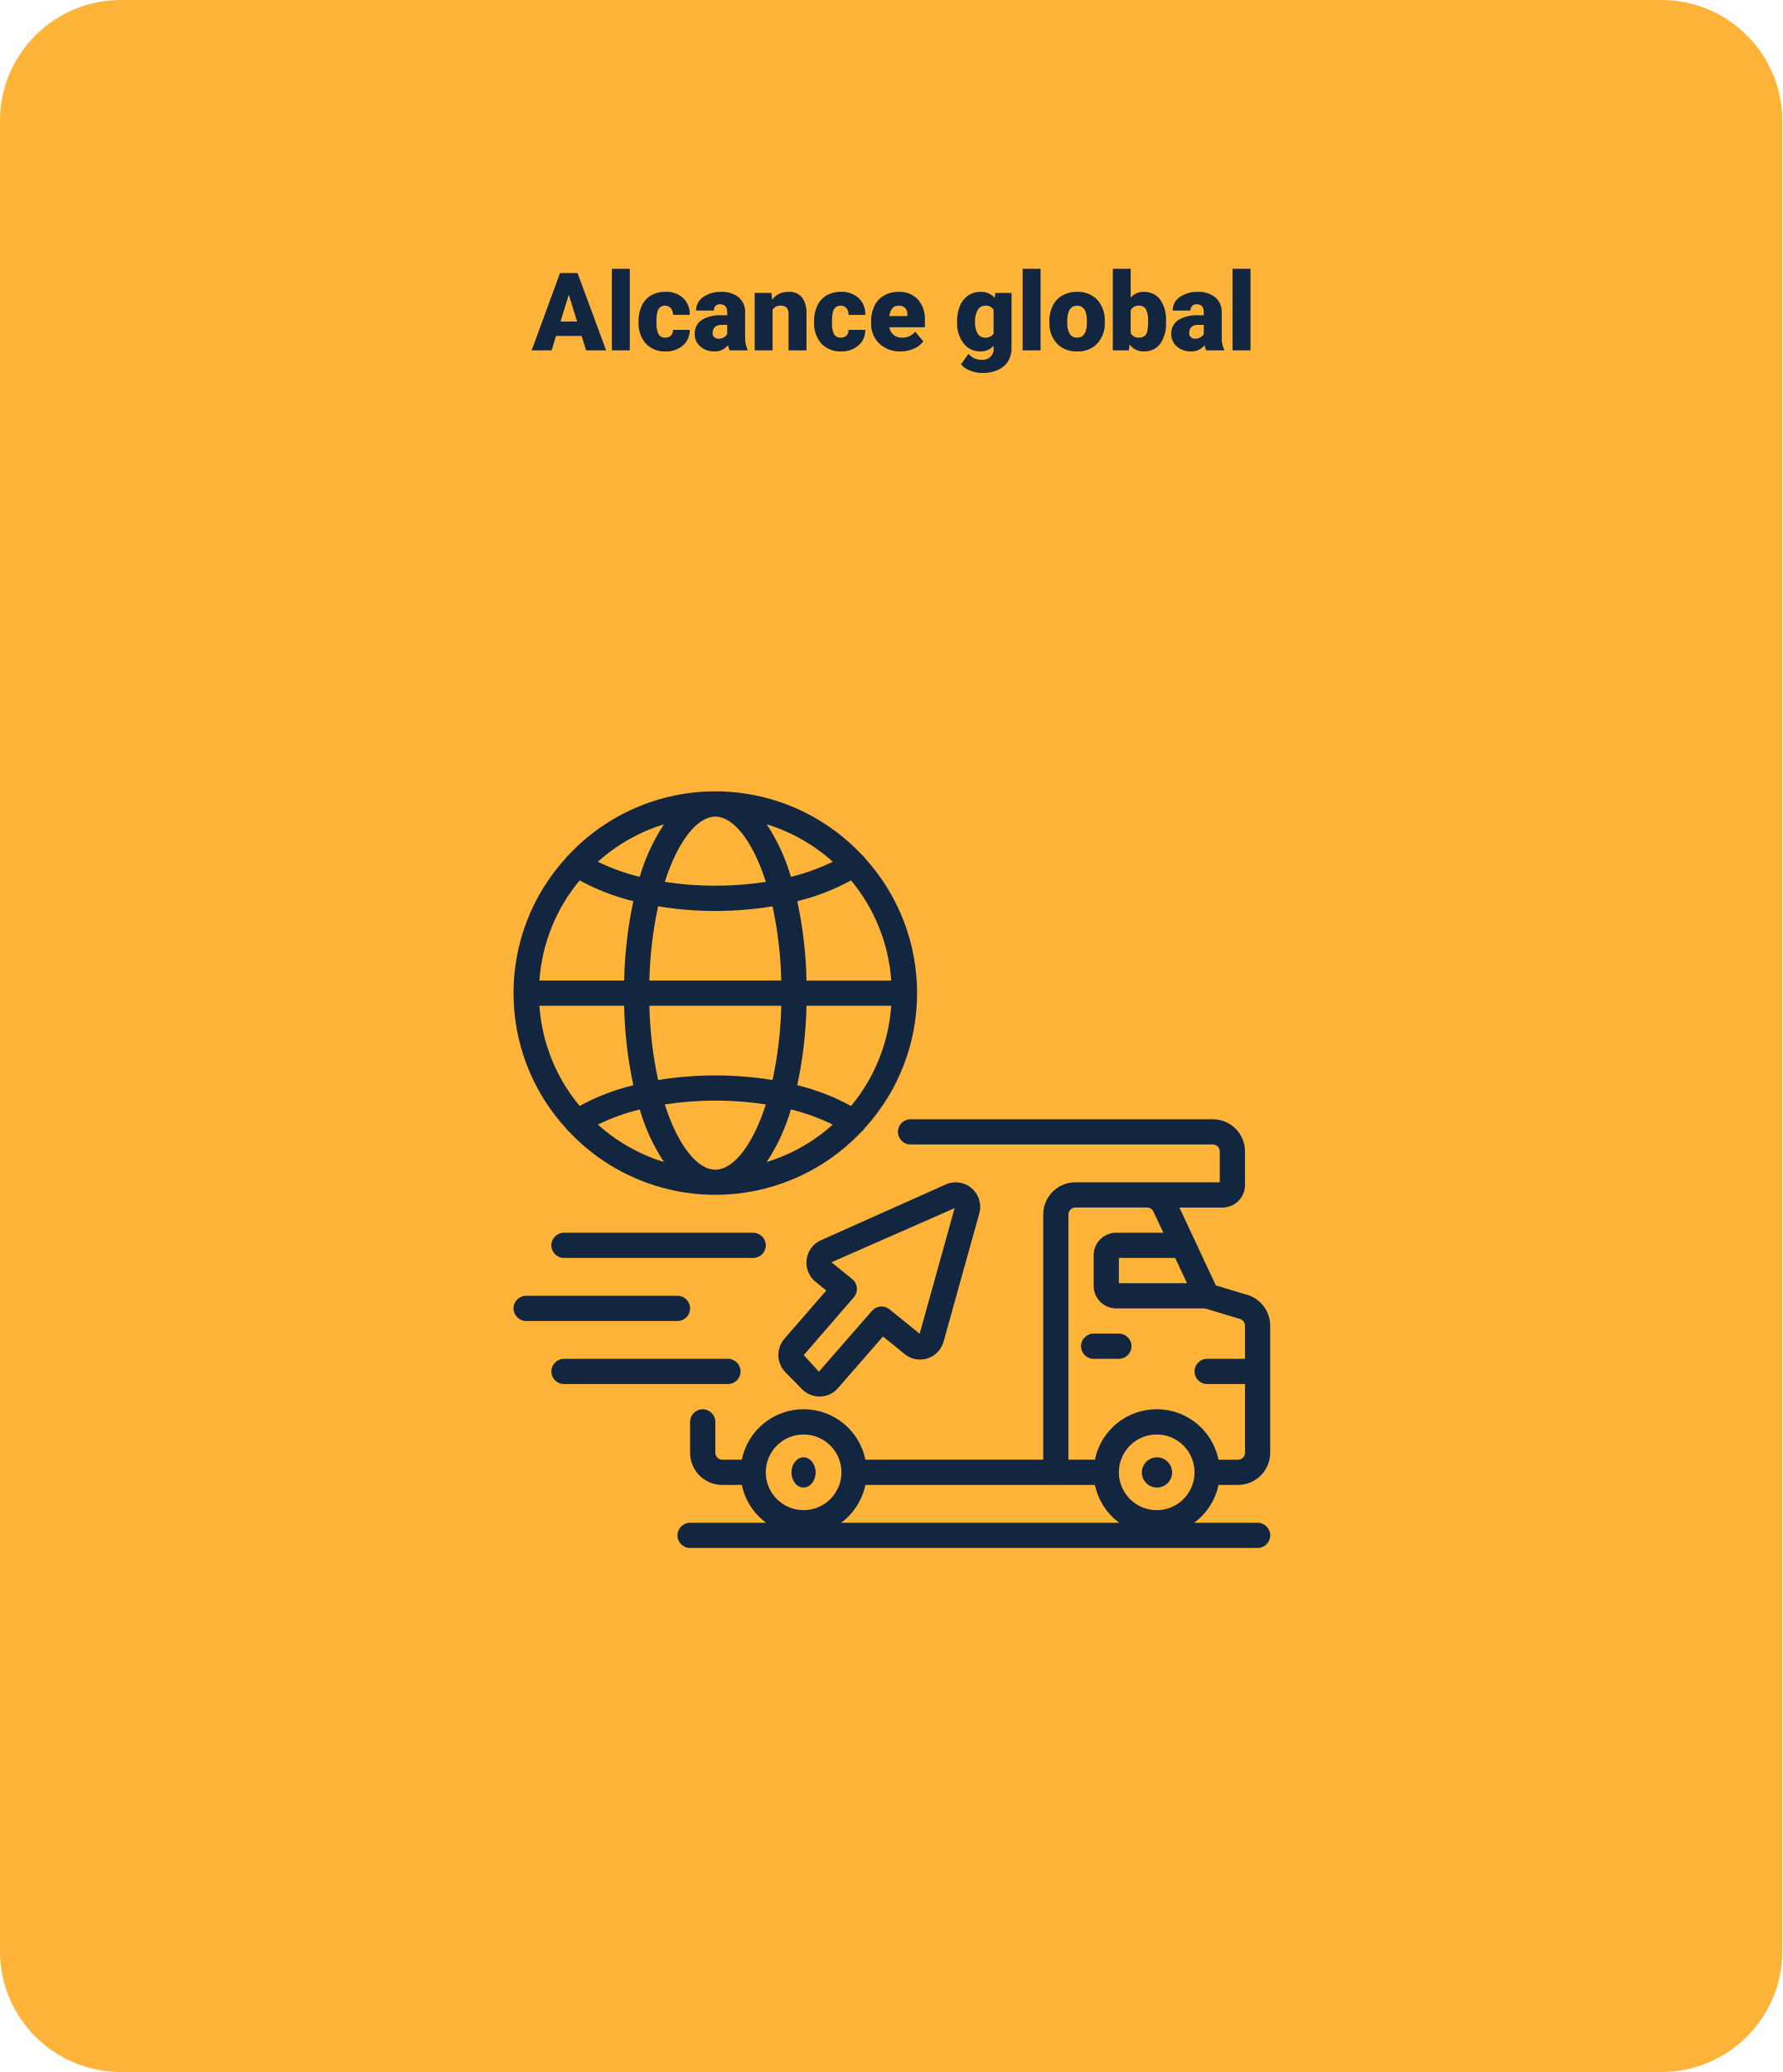
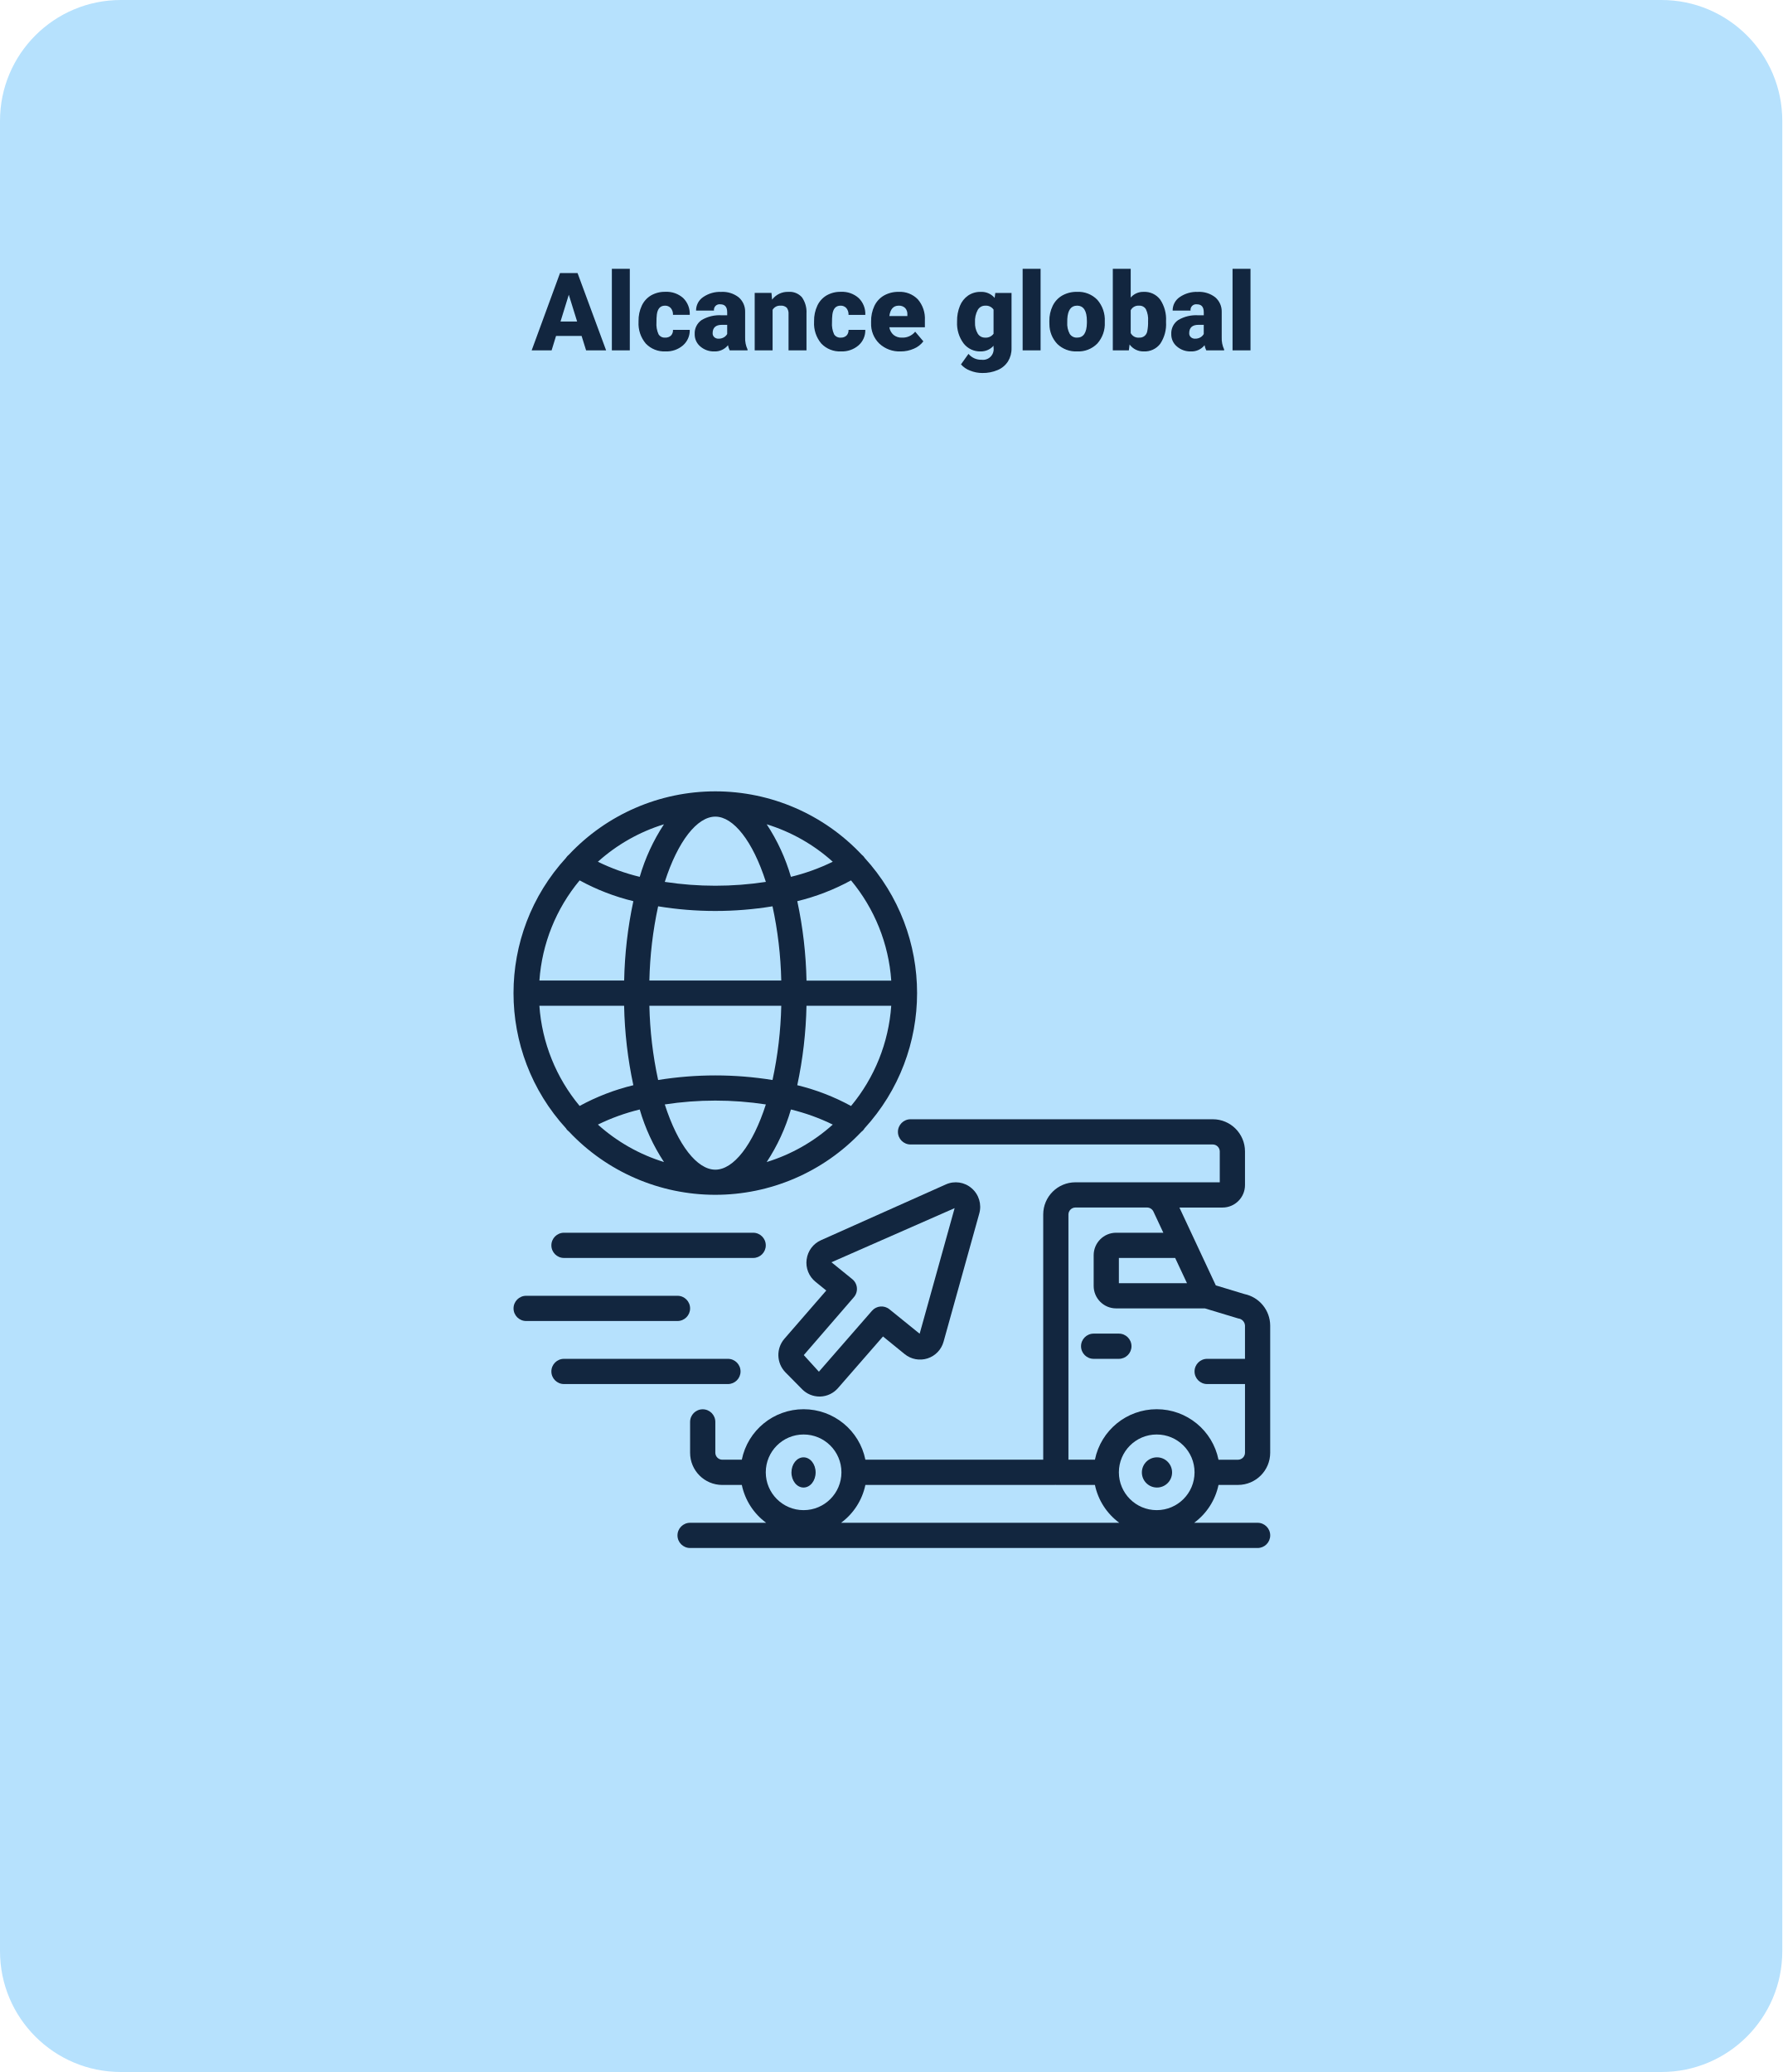
<svg xmlns="http://www.w3.org/2000/svg" width="295" height="343" viewBox="0 0 295 343">
-   <g id="Grupo_1020779" data-name="Grupo 1020779" transform="translate(-495 -2793)">
-     <path id="Trazado_755338" data-name="Trazado 755338" d="M20,0H275a20,20,0,0,1,20,20V323a20,20,0,0,1-20,20H20A20,20,0,0,1,0,323V20A20,20,0,0,1,20,0Z" transform="translate(495 2793)" fill="#ffb338" />
-     <path id="Trazado_755339" data-name="Trazado 755339" d="M-51.737-2.391h-4.228L-56.7,0H-60l4.693-12.8h2.9L-47.676,0H-50.99Zm-3.489-2.382h2.751l-1.38-4.438ZM-43.756,0h-2.971V-13.5h2.971Zm5.845-2.109a1.317,1.317,0,0,0,.967-.338,1.241,1.241,0,0,0,.334-.945h2.777A3.288,3.288,0,0,1-34.954-.826a4.168,4.168,0,0,1-2.887,1,4.22,4.22,0,0,1-3.27-1.3,5.125,5.125,0,0,1-1.2-3.6v-.123A5.792,5.792,0,0,1-41.774-7.4a3.872,3.872,0,0,1,1.534-1.7,4.573,4.573,0,0,1,2.373-.593,4.116,4.116,0,0,1,2.944,1.028,3.647,3.647,0,0,1,1.09,2.786h-2.777A1.626,1.626,0,0,0-36.971-7a1.244,1.244,0,0,0-.967-.4q-1.151,0-1.345,1.468a10.357,10.357,0,0,0-.062,1.283A4.068,4.068,0,0,0-39-2.663,1.187,1.187,0,0,0-37.912-2.109ZM-27.224,0a3.344,3.344,0,0,1-.281-.853A2.754,2.754,0,0,1-29.791.176a3.374,3.374,0,0,1-2.285-.813,2.588,2.588,0,0,1-.94-2.043,2.66,2.66,0,0,1,1.143-2.338,5.821,5.821,0,0,1,3.322-.791h.914v-.5q0-1.316-1.134-1.316a.927.927,0,0,0-1.055,1.042h-2.962a2.655,2.655,0,0,1,1.173-2.239,4.931,4.931,0,0,1,2.993-.86,4.323,4.323,0,0,1,2.874.888,3.086,3.086,0,0,1,1.081,2.435v4.21a4.311,4.311,0,0,0,.4,2V0Zm-1.854-1.934a1.652,1.652,0,0,0,.918-.237,1.487,1.487,0,0,0,.523-.536V-4.228H-28.5q-1.547,0-1.547,1.389a.848.848,0,0,0,.272.655A.986.986,0,0,0-29.079-1.934Zm8.771-7.576.1,1.116a3.225,3.225,0,0,1,2.716-1.292,2.713,2.713,0,0,1,2.219.888,4.226,4.226,0,0,1,.76,2.672V0h-2.971V-6a1.6,1.6,0,0,0-.29-1.059A1.342,1.342,0,0,0-18.831-7.4a1.413,1.413,0,0,0-1.292.686V0h-2.962V-9.51Zm11.452,7.4a1.317,1.317,0,0,0,.967-.338,1.241,1.241,0,0,0,.334-.945h2.777A3.288,3.288,0,0,1-5.9-.826a4.168,4.168,0,0,1-2.887,1,4.22,4.22,0,0,1-3.27-1.3,5.125,5.125,0,0,1-1.2-3.6v-.123A5.792,5.792,0,0,1-12.718-7.4a3.872,3.872,0,0,1,1.534-1.7,4.573,4.573,0,0,1,2.373-.593A4.116,4.116,0,0,1-5.867-8.657a3.647,3.647,0,0,1,1.09,2.786H-7.554A1.626,1.626,0,0,0-7.915-7a1.244,1.244,0,0,0-.967-.4q-1.151,0-1.345,1.468a10.357,10.357,0,0,0-.062,1.283,4.068,4.068,0,0,0,.343,1.986A1.187,1.187,0,0,0-8.855-2.109ZM1.077.176A4.889,4.889,0,0,1-2.465-1.129a4.507,4.507,0,0,1-1.354-3.4v-.246a5.84,5.84,0,0,1,.541-2.575A3.955,3.955,0,0,1-1.7-9.075,4.763,4.763,0,0,1,.76-9.686,4.117,4.117,0,0,1,3.924-8.442a4.887,4.887,0,0,1,1.16,3.467v1.151H-.8A2.135,2.135,0,0,0-.11-2.566a2.066,2.066,0,0,0,1.389.457,2.662,2.662,0,0,0,2.2-.984l1.354,1.6A3.784,3.784,0,0,1,3.261-.277,5.3,5.3,0,0,1,1.077.176ZM.743-7.4Q-.558-7.4-.8-5.678H2.184v-.229a1.467,1.467,0,0,0-.36-1.1A1.434,1.434,0,0,0,.743-7.4Zm9.668,2.575a6.421,6.421,0,0,1,.475-2.549,3.821,3.821,0,0,1,1.362-1.709,3.591,3.591,0,0,1,2.065-.6,2.855,2.855,0,0,1,2.32,1l.105-.826h2.689V-.36a4.009,4.009,0,0,1-.584,2.184,3.75,3.75,0,0,1-1.692,1.424,6.219,6.219,0,0,1-2.566.5,5.365,5.365,0,0,1-2.026-.4,3.657,3.657,0,0,1-1.5-1.028L12.3.58a2.716,2.716,0,0,0,2.18.976A1.764,1.764,0,0,0,16.449-.466v-.3A2.781,2.781,0,0,1,14.3.176a3.437,3.437,0,0,1-2.812-1.332A5.517,5.517,0,0,1,10.411-4.72Zm2.971.185a3.383,3.383,0,0,0,.439,1.85,1.386,1.386,0,0,0,1.23.681,1.573,1.573,0,0,0,1.4-.642v-4a1.534,1.534,0,0,0-1.38-.65,1.4,1.4,0,0,0-1.239.708A3.858,3.858,0,0,0,13.381-4.641ZM24.236,0H21.265V-13.5h2.971Zm1.45-4.843a5.613,5.613,0,0,1,.554-2.536,3.96,3.96,0,0,1,1.591-1.709,4.791,4.791,0,0,1,2.435-.6,4.373,4.373,0,0,1,3.366,1.323,5.076,5.076,0,0,1,1.23,3.6v.105a4.925,4.925,0,0,1-1.235,3.529A4.384,4.384,0,0,1,30.283.176a4.434,4.434,0,0,1-3.261-1.217,4.761,4.761,0,0,1-1.327-3.3Zm2.962.185a3.538,3.538,0,0,0,.413,1.934,1.376,1.376,0,0,0,1.222.615q1.582,0,1.617-2.435v-.3Q31.9-7.4,30.265-7.4q-1.485,0-1.608,2.206ZM45-4.676a5.8,5.8,0,0,1-.967,3.595A3.238,3.238,0,0,1,41.3.176,2.81,2.81,0,0,1,38.966-.976L38.843,0H36.189V-13.5h2.962v4.755a2.711,2.711,0,0,1,2.136-.94,3.239,3.239,0,0,1,2.742,1.274A5.826,5.826,0,0,1,45-4.825Zm-2.971-.189a3.866,3.866,0,0,0-.365-1.952A1.229,1.229,0,0,0,40.54-7.4a1.418,1.418,0,0,0-1.389.763v3.773a1.426,1.426,0,0,0,1.406.755,1.258,1.258,0,0,0,1.327-1.018A7.309,7.309,0,0,0,42.025-4.865ZM51.658,0a3.344,3.344,0,0,1-.281-.853A2.754,2.754,0,0,1,49.091.176a3.374,3.374,0,0,1-2.285-.813,2.588,2.588,0,0,1-.94-2.043,2.66,2.66,0,0,1,1.143-2.338,5.821,5.821,0,0,1,3.322-.791h.914v-.5q0-1.316-1.134-1.316a.927.927,0,0,0-1.055,1.042H46.094a2.655,2.655,0,0,1,1.173-2.239,4.931,4.931,0,0,1,2.993-.86,4.323,4.323,0,0,1,2.874.888,3.086,3.086,0,0,1,1.081,2.435v4.21a4.311,4.311,0,0,0,.4,2V0ZM49.8-1.934a1.652,1.652,0,0,0,.918-.237,1.487,1.487,0,0,0,.523-.536V-4.228h-.861q-1.547,0-1.547,1.389a.848.848,0,0,0,.272.655A.986.986,0,0,0,49.8-1.934ZM58.979,0H56.008V-13.5h2.971Z" transform="translate(643 2851)" fill="#12263f" />
+   <g id="Grupo_1020853" data-name="Grupo 1020853" transform="translate(-495 -2793)">
+     <path id="Trazado_755406" data-name="Trazado 755406" d="M20,0H275a20,20,0,0,1,20,20V323a20,20,0,0,1-20,20H20A20,20,0,0,1,0,323V20A20,20,0,0,1,20,0Z" transform="translate(495 2793)" fill="#b6e1fd" />
+     <path id="Trazado_755407" data-name="Trazado 755407" d="M-51.737-2.391h-4.228L-56.7,0H-60l4.693-12.8h2.9L-47.676,0H-50.99Zm-3.489-2.382h2.751l-1.38-4.438ZM-43.756,0h-2.971V-13.5h2.971Zm5.845-2.109a1.317,1.317,0,0,0,.967-.338,1.241,1.241,0,0,0,.334-.945h2.777A3.288,3.288,0,0,1-34.954-.826a4.168,4.168,0,0,1-2.887,1,4.22,4.22,0,0,1-3.27-1.3,5.125,5.125,0,0,1-1.2-3.6v-.123A5.792,5.792,0,0,1-41.774-7.4a3.872,3.872,0,0,1,1.534-1.7,4.573,4.573,0,0,1,2.373-.593,4.116,4.116,0,0,1,2.944,1.028,3.647,3.647,0,0,1,1.09,2.786h-2.777A1.626,1.626,0,0,0-36.971-7a1.244,1.244,0,0,0-.967-.4q-1.151,0-1.345,1.468a10.357,10.357,0,0,0-.062,1.283A4.068,4.068,0,0,0-39-2.663,1.187,1.187,0,0,0-37.912-2.109ZM-27.224,0a3.344,3.344,0,0,1-.281-.853A2.754,2.754,0,0,1-29.791.176a3.374,3.374,0,0,1-2.285-.813,2.588,2.588,0,0,1-.94-2.043,2.66,2.66,0,0,1,1.143-2.338,5.821,5.821,0,0,1,3.322-.791h.914v-.5q0-1.316-1.134-1.316a.927.927,0,0,0-1.055,1.042h-2.962a2.655,2.655,0,0,1,1.173-2.239,4.931,4.931,0,0,1,2.993-.86,4.323,4.323,0,0,1,2.874.888,3.086,3.086,0,0,1,1.081,2.435v4.21a4.311,4.311,0,0,0,.4,2V0Zm-1.854-1.934a1.652,1.652,0,0,0,.918-.237,1.487,1.487,0,0,0,.523-.536V-4.228H-28.5q-1.547,0-1.547,1.389a.848.848,0,0,0,.272.655A.986.986,0,0,0-29.079-1.934Zm8.771-7.576.1,1.116a3.225,3.225,0,0,1,2.716-1.292,2.713,2.713,0,0,1,2.219.888,4.226,4.226,0,0,1,.76,2.672V0h-2.971V-6a1.6,1.6,0,0,0-.29-1.059A1.342,1.342,0,0,0-18.831-7.4a1.413,1.413,0,0,0-1.292.686V0h-2.962V-9.51Zm11.452,7.4a1.317,1.317,0,0,0,.967-.338,1.241,1.241,0,0,0,.334-.945h2.777A3.288,3.288,0,0,1-5.9-.826a4.168,4.168,0,0,1-2.887,1,4.22,4.22,0,0,1-3.27-1.3,5.125,5.125,0,0,1-1.2-3.6v-.123A5.792,5.792,0,0,1-12.718-7.4a3.872,3.872,0,0,1,1.534-1.7,4.573,4.573,0,0,1,2.373-.593A4.116,4.116,0,0,1-5.867-8.657a3.647,3.647,0,0,1,1.09,2.786H-7.554A1.626,1.626,0,0,0-7.915-7a1.244,1.244,0,0,0-.967-.4q-1.151,0-1.345,1.468a10.357,10.357,0,0,0-.062,1.283,4.068,4.068,0,0,0,.343,1.986A1.187,1.187,0,0,0-8.855-2.109ZM1.077.176A4.889,4.889,0,0,1-2.465-1.129a4.507,4.507,0,0,1-1.354-3.4v-.246a5.84,5.84,0,0,1,.541-2.575A3.955,3.955,0,0,1-1.7-9.075,4.763,4.763,0,0,1,.76-9.686,4.117,4.117,0,0,1,3.924-8.442a4.887,4.887,0,0,1,1.16,3.467v1.151H-.8A2.135,2.135,0,0,0-.11-2.566a2.066,2.066,0,0,0,1.389.457,2.662,2.662,0,0,0,2.2-.984l1.354,1.6A3.784,3.784,0,0,1,3.261-.277,5.3,5.3,0,0,1,1.077.176ZM.743-7.4Q-.558-7.4-.8-5.678H2.184v-.229a1.467,1.467,0,0,0-.36-1.1A1.434,1.434,0,0,0,.743-7.4Zm9.668,2.575a6.421,6.421,0,0,1,.475-2.549,3.821,3.821,0,0,1,1.362-1.709,3.591,3.591,0,0,1,2.065-.6,2.855,2.855,0,0,1,2.32,1l.105-.826h2.689V-.36a4.009,4.009,0,0,1-.584,2.184,3.75,3.75,0,0,1-1.692,1.424,6.219,6.219,0,0,1-2.566.5,5.365,5.365,0,0,1-2.026-.4,3.657,3.657,0,0,1-1.5-1.028L12.3.58a2.716,2.716,0,0,0,2.18.976A1.764,1.764,0,0,0,16.449-.466v-.3A2.781,2.781,0,0,1,14.3.176a3.437,3.437,0,0,1-2.812-1.332A5.517,5.517,0,0,1,10.411-4.72Zm2.971.185a3.383,3.383,0,0,0,.439,1.85,1.386,1.386,0,0,0,1.23.681,1.573,1.573,0,0,0,1.4-.642v-4a1.534,1.534,0,0,0-1.38-.65,1.4,1.4,0,0,0-1.239.708A3.858,3.858,0,0,0,13.381-4.641ZM24.236,0H21.265V-13.5h2.971Zm1.45-4.843a5.613,5.613,0,0,1,.554-2.536,3.96,3.96,0,0,1,1.591-1.709,4.791,4.791,0,0,1,2.435-.6,4.373,4.373,0,0,1,3.366,1.323,5.076,5.076,0,0,1,1.23,3.6v.105a4.925,4.925,0,0,1-1.235,3.529A4.384,4.384,0,0,1,30.283.176a4.434,4.434,0,0,1-3.261-1.217,4.761,4.761,0,0,1-1.327-3.3Zm2.962.185a3.538,3.538,0,0,0,.413,1.934,1.376,1.376,0,0,0,1.222.615q1.582,0,1.617-2.435v-.3Q31.9-7.4,30.265-7.4q-1.485,0-1.608,2.206ZM45-4.676a5.8,5.8,0,0,1-.967,3.595A3.238,3.238,0,0,1,41.3.176,2.81,2.81,0,0,1,38.966-.976L38.843,0H36.189V-13.5h2.962v4.755a2.711,2.711,0,0,1,2.136-.94,3.239,3.239,0,0,1,2.742,1.274A5.826,5.826,0,0,1,45-4.825Zm-2.971-.189a3.866,3.866,0,0,0-.365-1.952A1.229,1.229,0,0,0,40.54-7.4a1.418,1.418,0,0,0-1.389.763v3.773a1.426,1.426,0,0,0,1.406.755,1.258,1.258,0,0,0,1.327-1.018A7.309,7.309,0,0,0,42.025-4.865ZM51.658,0a3.344,3.344,0,0,1-.281-.853A2.754,2.754,0,0,1,49.091.176a3.374,3.374,0,0,1-2.285-.813,2.588,2.588,0,0,1-.94-2.043,2.66,2.66,0,0,1,1.143-2.338,5.821,5.821,0,0,1,3.322-.791h.914v-.5q0-1.316-1.134-1.316a.927.927,0,0,0-1.055,1.042H46.094a2.655,2.655,0,0,1,1.173-2.239,4.931,4.931,0,0,1,2.993-.86,4.323,4.323,0,0,1,2.874.888,3.086,3.086,0,0,1,1.081,2.435v4.21a4.311,4.311,0,0,0,.4,2V0ZM49.8-1.934a1.652,1.652,0,0,0,.918-.237,1.487,1.487,0,0,0,.523-.536V-4.228h-.861q-1.547,0-1.547,1.389a.848.848,0,0,0,.272.655A.986.986,0,0,0,49.8-1.934ZM58.979,0H56.008V-13.5h2.971Z" transform="translate(643 2851)" fill="#12263f" />
    <g id="Page-1" transform="translate(580 2924)">
      <g id="_057---Express-Online-Delivery" data-name="057---Express-Online-Delivery" transform="translate(0 0)">
        <path id="Shape" d="M17.262,48.175H13.087a2.087,2.087,0,1,1,0-4.175h4.175a2.087,2.087,0,1,1,0,4.175Z" transform="translate(82.931 45.767)" fill="#12263f" />
        <path id="Shape-2" data-name="Shape" d="M2.087,93.8H14.676a10.424,10.424,0,0,1-4.029-6.262H7.41a5.329,5.329,0,0,1-5.323-5.323V77.1a2.087,2.087,0,0,1,4.175,0v5.114A1.165,1.165,0,0,0,7.41,83.359h3.235a10.437,10.437,0,0,1,20.456,0H60.534V42.76a5.329,5.329,0,0,1,5.323-5.323h23.9V32.323a1.165,1.165,0,0,0-1.148-1.148H38.574a2.087,2.087,0,1,1,0-4.175H88.609a5.329,5.329,0,0,1,5.323,5.323V37.9a3.722,3.722,0,0,1-3.716,3.716H83.077L89.1,54.5l4.726,1.434a5.358,5.358,0,0,1,4.277,5.218V82.211a5.329,5.329,0,0,1-5.323,5.323H89.548A10.424,10.424,0,0,1,85.519,93.8h10.5a2.087,2.087,0,1,1,0,4.175H2.087a2.087,2.087,0,1,1,0-4.175ZM20.874,79.184a6.262,6.262,0,1,0,6.262,6.262A6.262,6.262,0,0,0,20.874,79.184Zm61.5-29.223H73.058v4.175H84.329Zm7.176,33.4h3.235a1.165,1.165,0,0,0,1.148-1.148V70.835H87.669a2.087,2.087,0,0,1,0-4.175h6.262V61.149a1.252,1.252,0,0,0-1.125-1.175L87.3,58.31H72.6a3.722,3.722,0,0,1-3.715-3.715V49.5A3.722,3.722,0,0,1,72.6,45.786h7.817l-1.651-3.526a1.171,1.171,0,0,0-1.031-.649H65.856a1.165,1.165,0,0,0-1.148,1.148v40.6h4.383a10.437,10.437,0,0,1,20.456,0ZM79.32,79.184a6.262,6.262,0,1,0,6.262,6.262A6.262,6.262,0,0,0,79.32,79.184ZM69.092,87.533H62.621c-.025,0-.048-.015-.073-.015s-.048.015-.073.015H31.1A10.424,10.424,0,0,1,27.073,93.8H73.122A10.424,10.424,0,0,1,69.092,87.533Z" transform="translate(27.136 27.282)" fill="#12263f" />
        <ellipse id="Oval" cx="2" cy="2.5" rx="2" ry="2.5" transform="translate(46 110.247)" fill="#12263f" />
        <circle id="Oval-2" data-name="Oval" cx="2.5" cy="2.5" r="2.5" transform="translate(104 110.247)" fill="#12263f" />
        <path id="Shape-3" data-name="Shape" d="M27.673,44.776a4.041,4.041,0,0,1,2.369-3.187l20.665-9.232a3.989,3.989,0,0,1,4.271.626,4.049,4.049,0,0,1,1.265,4.194l-5.905,21.2A4.035,4.035,0,0,1,43.9,60.445l-3.59-2.922-7.46,8.558a4.052,4.052,0,0,1-2.922,1.386h-.125a4.047,4.047,0,0,1-2.872-1.2l-2.772-2.81a4.11,4.11,0,0,1-.18-5.54l6.943-8-1.774-1.438a4.054,4.054,0,0,1-1.478-3.705ZM27.2,60.606l2.5,2.749,8.788-10.084a2.087,2.087,0,0,1,2.889-.248l5,4.047,5.79-20.792L31.781,45.239l3.446,2.795a2.087,2.087,0,0,1,.263,2.985Z" transform="translate(20.841 32.717)" fill="#12263f" />
        <path id="Shape-4" data-name="Shape" d="M36.744,11.914a2.087,2.087,0,0,1,.4-.417,33.248,33.248,0,0,1,48.5,0,2.048,2.048,0,0,1,.4.4c.013.019.013.044.025.065a33.189,33.189,0,0,1,0,44.849c-.013.021-.013.046-.025.065a2.024,2.024,0,0,1-.5.509,33.252,33.252,0,0,1-48.387-.083,2.087,2.087,0,0,1-.417-.417c-.013-.019-.013-.044-.025-.065a33.189,33.189,0,0,1,0-44.849c.01-.017.01-.042.023-.061Zm2.192,41.159a36.456,36.456,0,0,1,8.892-3.432A69.432,69.432,0,0,1,46.3,36.49H32.275A29.087,29.087,0,0,0,38.936,53.072ZM90.513,36.49H76.486a69.6,69.6,0,0,1-1.526,13.15,36.456,36.456,0,0,1,8.9,3.442A29.087,29.087,0,0,0,90.513,36.49ZM83.856,15.734a36.455,36.455,0,0,1-8.892,3.442,69.433,69.433,0,0,1,1.526,13.15H90.517a29.088,29.088,0,0,0-6.661-16.592Zm-30.826.25a55.378,55.378,0,0,0,16.732,0C67.6,9.236,64.4,5.18,61.4,5.18S55.192,9.236,53.03,15.984Zm-.136-9.535a29.167,29.167,0,0,0-10.936,6.2,33.838,33.838,0,0,0,6.926,2.5,32.044,32.044,0,0,1,4.01-8.7ZM72.311,32.316a64.775,64.775,0,0,0-1.449-12.29,58.555,58.555,0,0,1-9.466.77,58.555,58.555,0,0,1-9.466-.77,64.775,64.775,0,0,0-1.449,12.29ZM50.481,36.49a64.774,64.774,0,0,0,1.449,12.29,59.39,59.39,0,0,1,18.932,0,64.776,64.776,0,0,0,1.449-12.29ZM73.908,15.147a33.963,33.963,0,0,0,6.926-2.5A29.167,29.167,0,0,0,69.9,6.447a32.029,32.029,0,0,1,4.01,8.7Zm0,38.512a31.966,31.966,0,0,1-4.01,8.7,29.192,29.192,0,0,0,10.938-6.2A33.905,33.905,0,0,0,73.908,53.659Zm-4.145-.835a55.315,55.315,0,0,0-16.732,0c2.163,6.746,5.36,10.8,8.366,10.8s6.2-4.056,8.366-10.806Zm-20.874.835a34.024,34.024,0,0,0-6.928,2.5,29.192,29.192,0,0,0,10.938,6.2,31.966,31.966,0,0,1-4.014-8.7ZM46.307,32.316a69.433,69.433,0,0,1,1.522-13.14,36.456,36.456,0,0,1-8.892-3.442,29.087,29.087,0,0,0-6.657,16.582Z" transform="translate(-27.998 -0.995)" fill="#12263f" />
        <path id="Shape-5" data-name="Shape" d="M42.087,40.175a2.087,2.087,0,0,1,0-4.175H73.4a2.087,2.087,0,0,1,0,4.175Z" transform="translate(-33.738 37.068)" fill="#12263f" />
        <path id="Shape-6" data-name="Shape" d="M44.087,46H71.223a2.087,2.087,0,0,1,0,4.175H44.087a2.087,2.087,0,1,1,0-4.175Z" transform="translate(-35.738 47.942)" fill="#12263f" />
        <path id="Shape-7" data-name="Shape" d="M48.087,41H73.136a2.087,2.087,0,0,1,0,4.175H48.087a2.087,2.087,0,1,1,0-4.175Z" transform="translate(-46 42.505)" fill="#12263f" />
      </g>
    </g>
  </g>
</svg>
